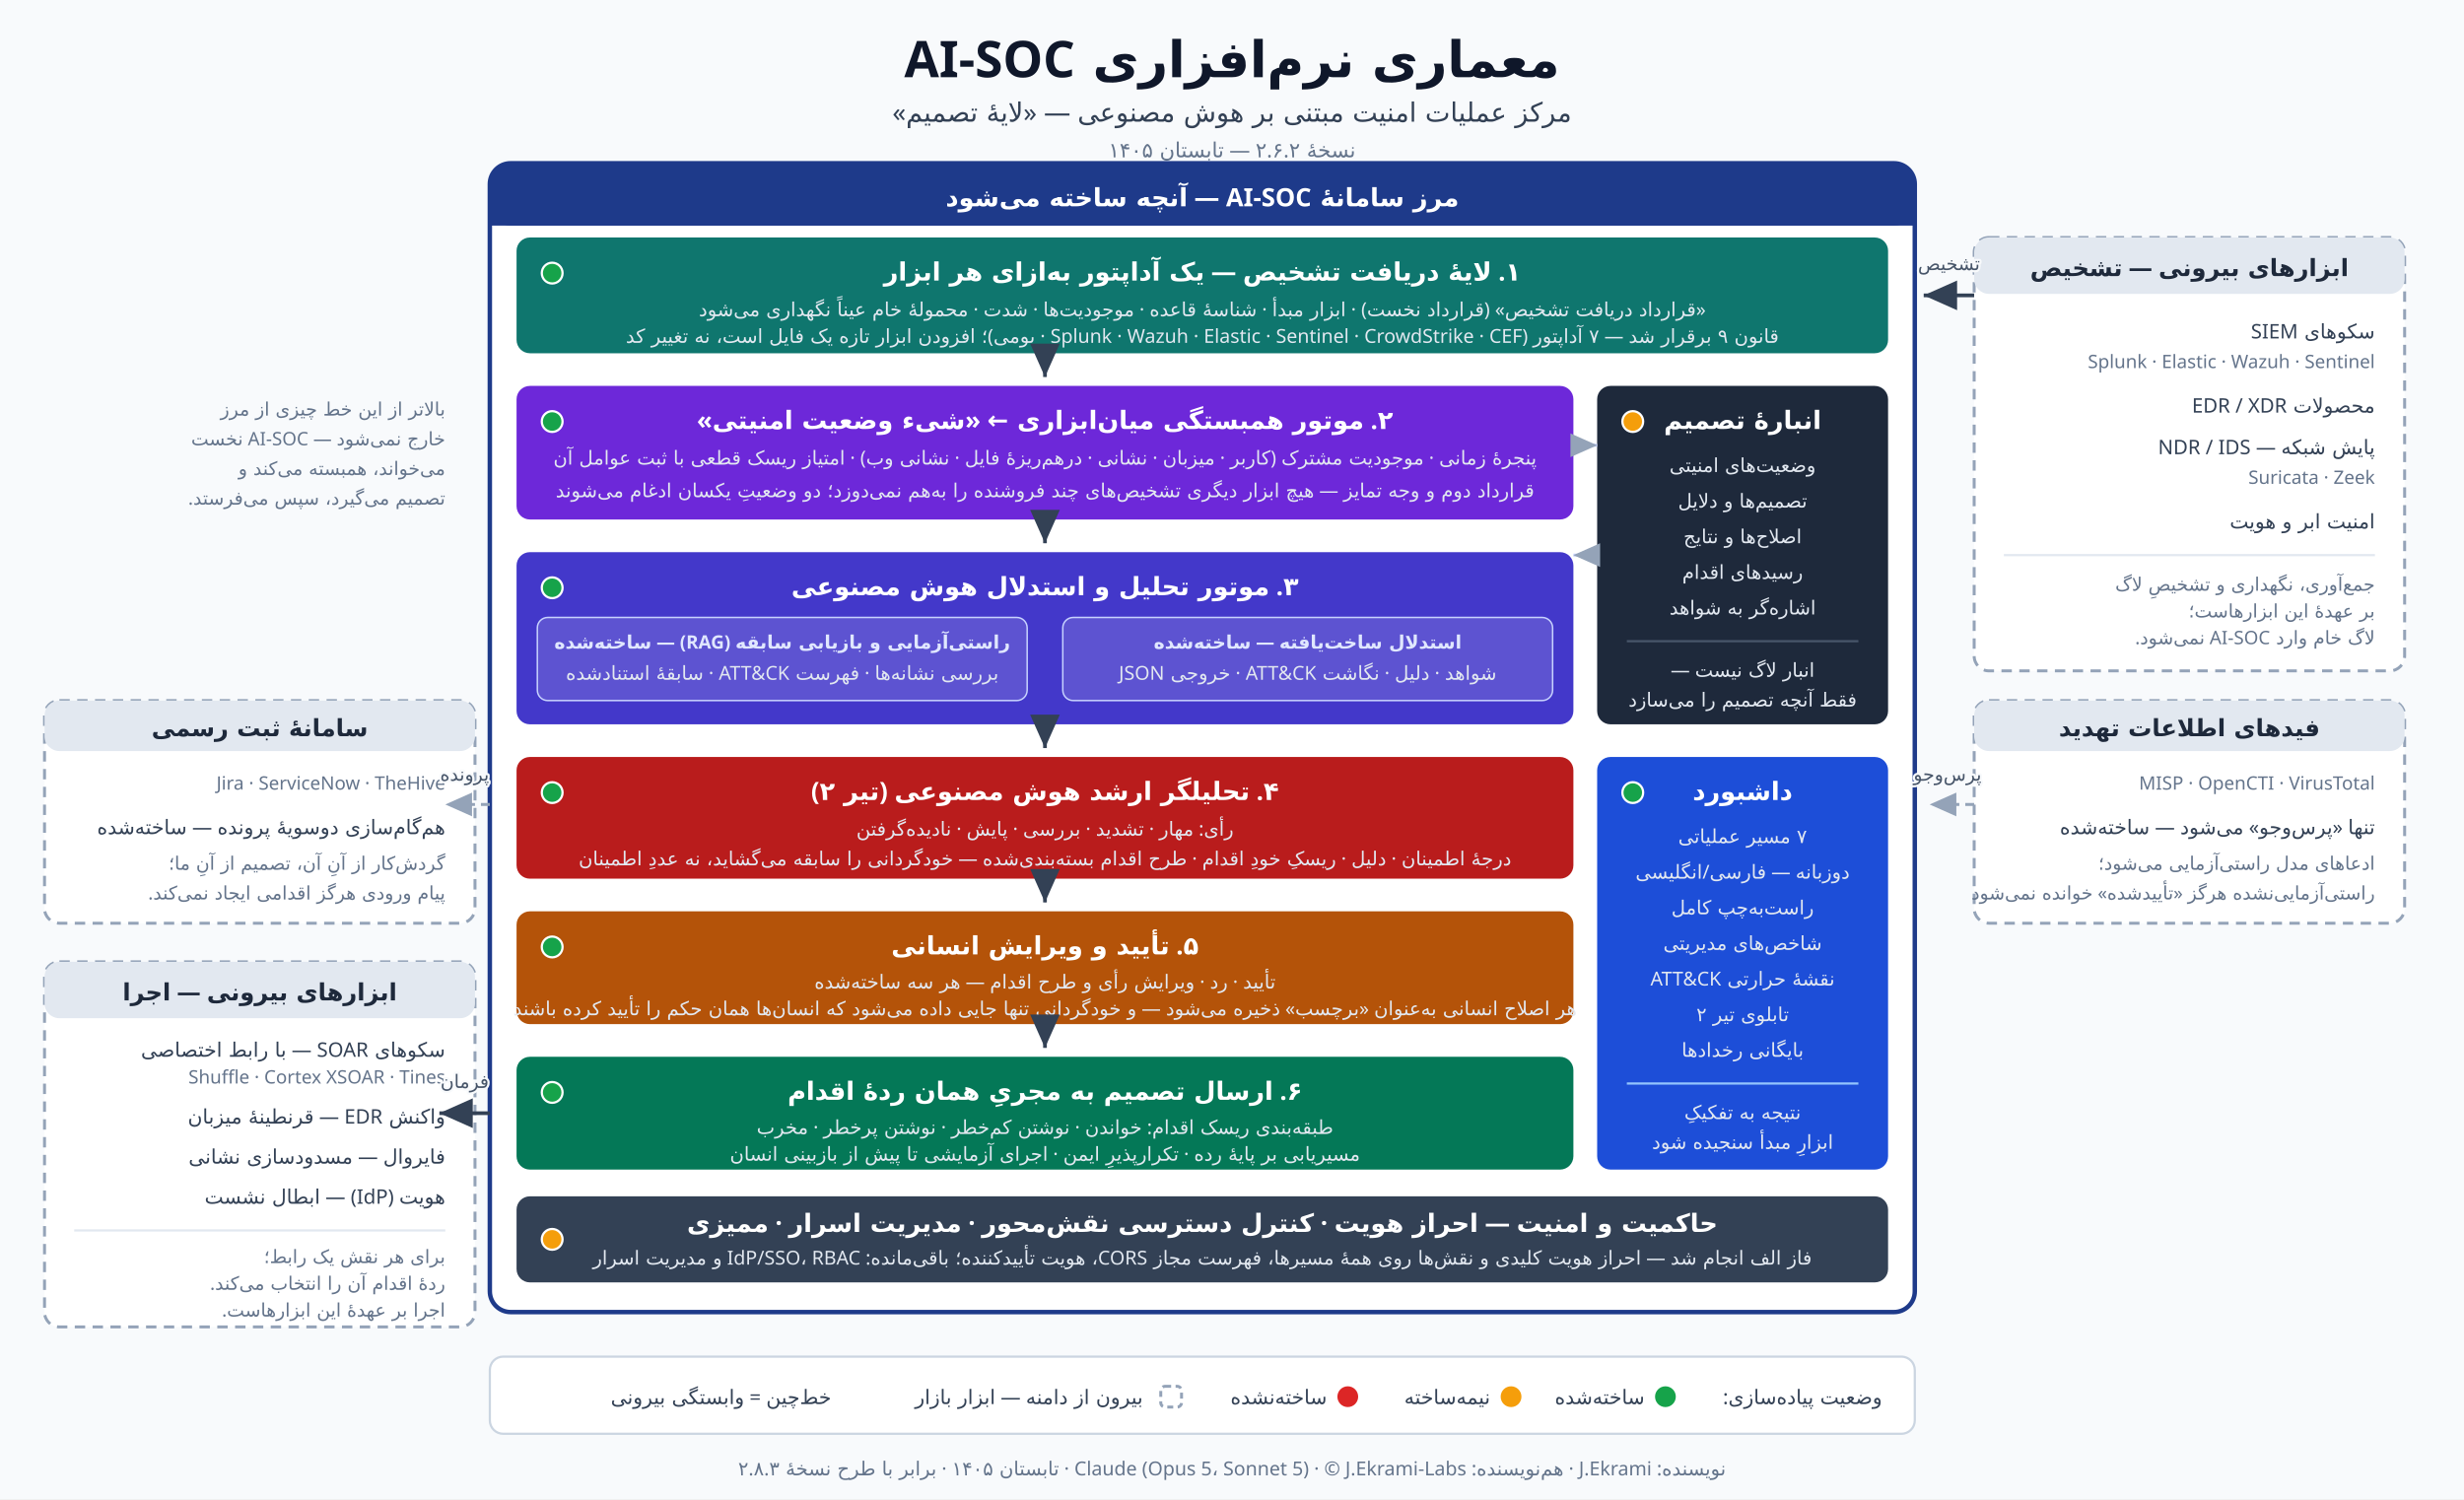
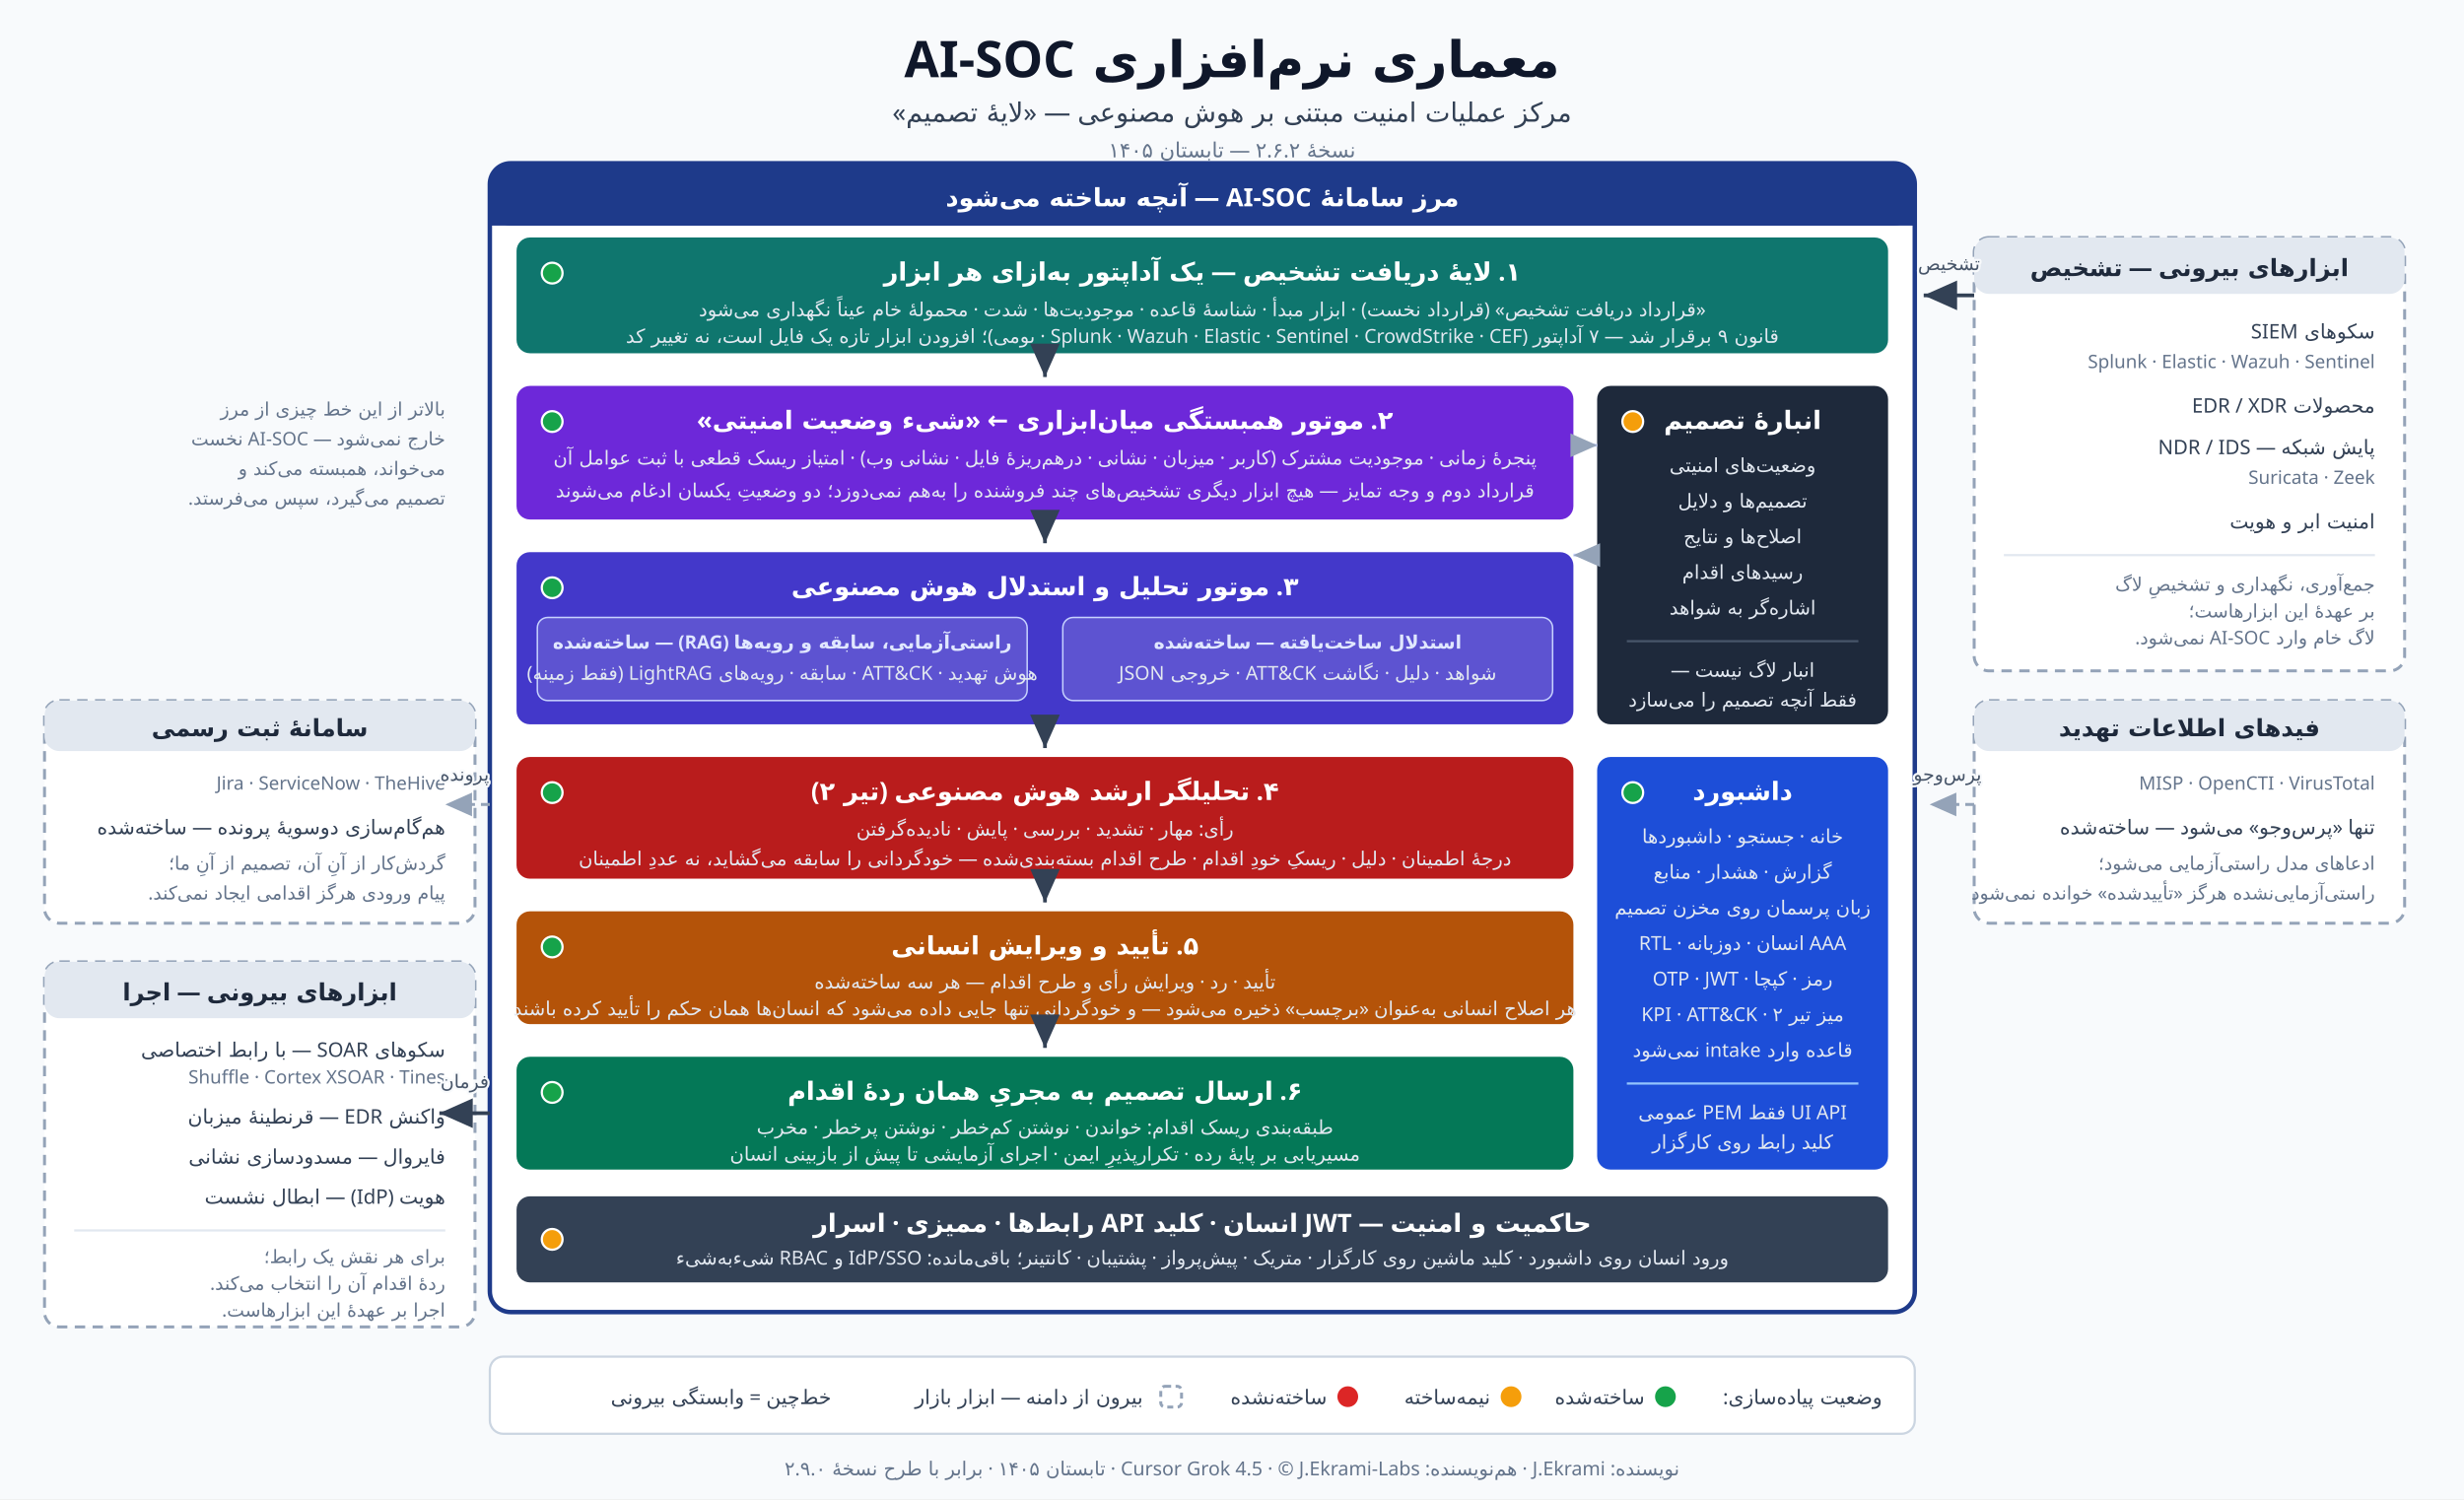
<svg xmlns="http://www.w3.org/2000/svg" viewBox="0 0 1660 1010" width="1660" height="1010" font-family="Vazirmatn, 'Segoe UI', Tahoma, 'Iranian Sans', sans-serif">
  <style>
    text { direction: rtl; }
    .ltr { direction: ltr; unicode-bidi: isolate; }
    .t1 { font-size: 34px; font-weight: 700; fill: #0f172a; }
    .t2 { font-size: 18px; fill: #334155; }
    .t3 { font-size: 14px; fill: #64748b; }
    .box-title { font-size: 17px; font-weight: 700; fill: #ffffff; }
    .box-sub { font-size: 13px; fill: #e2e8f0; }
    .ext-title { font-size: 16px; font-weight: 700; fill: #1e293b; }
    .ext-item { font-size: 13.5px; fill: #334155; }
    .ext-note { font-size: 12.5px; fill: #64748b; }
    .chip { font-size: 12.5px; font-weight: 700; }
    .lbl { font-size: 12.5px; fill: #475569; paint-order: stroke; stroke: #f8fafc; stroke-width: 3px; stroke-linejoin: round; }
    .legend { font-size: 13.5px; fill: #334155; }
    .foot { font-size: 13px; fill: #64748b; }
  </style>
  <defs>
    <marker id="arw" markerWidth="10" markerHeight="10" refX="9" refY="4" orient="auto">
      <path d="M0,0 L9,4 L0,8 z" fill="#334155" />
    </marker>
    <marker id="arwd" markerWidth="10" markerHeight="10" refX="9" refY="4" orient="auto">
      <path d="M0,0 L9,4 L0,8 z" fill="#94a3b8" />
    </marker>
  </defs>
  <rect x="0" y="0" width="1660" height="1010" fill="#f8fafc" />
  <text class="t1" x="830" y="52" text-anchor="middle">معماری نرم‌افزاری AI-SOC</text>
  <text class="t2" x="830" y="82" text-anchor="middle">مرکز عملیات امنیت مبتنی بر هوش مصنوعی — «لایهٔ تصمیم»</text>
  <text class="t3" x="830" y="106" text-anchor="middle">نسخهٔ ۲.۶.۲ — تابستان ۱۴۰۵</text>
  <rect x="1330" y="160" width="290" height="292" rx="10" fill="#ffffff" stroke="#94a3b8" stroke-width="2" stroke-dasharray="7 5" />
  <rect x="1330" y="160" width="290" height="38" rx="10" fill="#e2e8f0" />
  <text class="ext-title" x="1475" y="186" text-anchor="middle">ابزارهای بیرونی — تشخیص</text>
  <text class="ext-item" x="1600" y="228" text-anchor="start">سکوهای SIEM</text>
  <text class="ext-note ltr" x="1600" y="248" text-anchor="end">Splunk · Elastic · Wazuh · Sentinel</text>
  <text class="ext-item" x="1600" y="278" text-anchor="start">محصولات EDR / XDR</text>
  <text class="ext-item" x="1600" y="306" text-anchor="start">پایش شبکه — NDR / IDS</text>
  <text class="ext-note ltr" x="1600" y="326" text-anchor="end">Suricata · Zeek</text>
  <text class="ext-item" x="1600" y="356" text-anchor="start">امنیت ابر و هویت</text>
  <line x1="1350" y1="374" x2="1600" y2="374" stroke="#e2e8f0" stroke-width="1.5" />
  <text class="ext-note" x="1600" y="398" text-anchor="start">جمع‌آوری، نگهداری و تشخیصِ لاگ</text>
  <text class="ext-note" x="1600" y="416" text-anchor="start">بر عهدهٔ این ابزارهاست؛</text>
  <text class="ext-note" x="1600" y="434" text-anchor="start">لاگ خام وارد AI-SOC نمی‌شود.</text>
  <rect x="1330" y="472" width="290" height="150" rx="10" fill="#ffffff" stroke="#94a3b8" stroke-width="2" stroke-dasharray="7 5" />
  <rect x="1330" y="472" width="290" height="34" rx="10" fill="#e2e8f0" />
  <text class="ext-title" x="1475" y="496" text-anchor="middle">فیدهای اطلاعات تهدید</text>
  <text class="ext-note ltr" x="1600" y="532" text-anchor="end">MISP · OpenCTI · VirusTotal</text>
  <text class="ext-item" x="1600" y="562" text-anchor="start">تنها «پرس‌وجو» می‌شود — ساخته‌شده</text>
  <text class="ext-note" x="1600" y="586" text-anchor="start">ادعاهای مدل راستی‌آزمایی می‌شود؛</text>
  <text class="ext-note" x="1600" y="606" text-anchor="start">راستی‌آزمایی‌نشده هرگز «تأییدشده» خوانده نمی‌شود</text>
  <text class="ext-note" x="300" y="280" text-anchor="start">بالاتر از این خط چیزی از مرز</text>
  <text class="ext-note" x="300" y="300" text-anchor="start">خارج نمی‌شود — AI-SOC نخست</text>
  <text class="ext-note" x="300" y="320" text-anchor="start">می‌خواند، همبسته می‌کند و</text>
  <text class="ext-note" x="300" y="340" text-anchor="start">تصمیم می‌گیرد، سپس می‌فرستد.</text>
  <rect x="30" y="648" width="290" height="246" rx="10" fill="#ffffff" stroke="#94a3b8" stroke-width="2" stroke-dasharray="7 5" />
  <rect x="30" y="648" width="290" height="38" rx="10" fill="#e2e8f0" />
  <text class="ext-title" x="175" y="674" text-anchor="middle">ابزارهای بیرونی — اجرا</text>
  <text class="ext-item" x="300" y="712" text-anchor="start">سکوهای SOAR — با رابط اختصاصی</text>
  <text class="ext-note ltr" x="300" y="730" text-anchor="end">Shuffle · Cortex XSOAR · Tines</text>
  <text class="ext-item" x="300" y="757" text-anchor="start">واکنش EDR — قرنطینهٔ میزبان</text>
  <text class="ext-item" x="300" y="784" text-anchor="start">فایروال — مسدودسازی نشانی</text>
  <text class="ext-item" x="300" y="811" text-anchor="start">هویت (IdP) — ابطال نشست</text>
  <line x1="50" y1="829" x2="300" y2="829" stroke="#e2e8f0" stroke-width="1.5" />
  <text class="ext-note" x="300" y="851" text-anchor="start">برای هر نقش یک رابط؛</text>
  <text class="ext-note" x="300" y="869" text-anchor="start">ردهٔ اقدام آن را انتخاب می‌کند.</text>
  <text class="ext-note" x="300" y="887" text-anchor="start">اجرا بر عهدهٔ این ابزارهاست.</text>
  <rect x="30" y="472" width="290" height="150" rx="10" fill="#ffffff" stroke="#94a3b8" stroke-width="2" stroke-dasharray="7 5" />
  <rect x="30" y="472" width="290" height="34" rx="10" fill="#e2e8f0" />
  <text class="ext-title" x="175" y="496" text-anchor="middle">سامانهٔ ثبت رسمی</text>
  <text class="ext-note ltr" x="300" y="532" text-anchor="end">Jira · ServiceNow · TheHive</text>
  <text class="ext-item" x="300" y="562" text-anchor="start">هم‌گام‌سازی دوسویهٔ پرونده — ساخته‌شده</text>
  <text class="ext-note" x="300" y="586" text-anchor="start">گردش‌کار از آنِ آن، تصمیم از آنِ ما؛</text>
  <text class="ext-note" x="300" y="606" text-anchor="start">پیام ورودی هرگز اقدامی ایجاد نمی‌کند.</text>
  <rect x="330" y="110" width="960" height="774" rx="14" fill="#ffffff" stroke="#1e3a8a" stroke-width="3" />
  <rect x="330" y="110" width="960" height="42" rx="14" fill="#1e3a8a" />
  <rect x="330" y="140" width="960" height="12" fill="#1e3a8a" />
  <text class="box-title" x="810" y="139" text-anchor="middle">مرز سامانهٔ AI-SOC — آنچه ساخته می‌شود</text>
  <rect x="348" y="160" width="924" height="78" rx="9" fill="#0f766e" />
  <circle cx="372" cy="184" r="7" fill="#16a34a" stroke="#ffffff" stroke-width="1.5" />
  <text class="box-title" x="810" y="189" text-anchor="middle">۱. لایهٔ دریافت تشخیص — یک آداپتور به‌ازای هر ابزار</text>
  <text class="box-sub" x="810" y="213" text-anchor="middle">«قرارداد دریافت تشخیص» (قرارداد نخست) · ابزار مبدأ · شناسهٔ قاعده · موجودیت‌ها · شدت · محمولهٔ خام عیناً نگهداری می‌شود</text>
  <text class="box-sub" x="810" y="231" text-anchor="middle">قانون ۹ برقرار شد — ۷ آداپتور (Splunk · Wazuh · Elastic · Sentinel · CrowdStrike · CEF · بومی)؛ افزودن ابزار تازه یک فایل است، نه تغییر کد</text>
  <rect x="348" y="260" width="712" height="90" rx="9" fill="#6d28d9" />
  <circle cx="372" cy="284" r="7" fill="#16a34a" stroke="#ffffff" stroke-width="1.5" />
  <text class="box-title" x="704" y="289" text-anchor="middle">۲. موتور همبستگی میان‌ابزاری ← «شیء وضعیت امنیتی»</text>
  <text class="box-sub" x="704" y="313" text-anchor="middle">پنجرهٔ زمانی · موجودیت مشترک (کاربر · میزبان · نشانی · درهم‌ریزهٔ فایل · نشانی وب) · امتیاز ریسک قطعی با ثبت عوامل آن</text>
  <text class="box-sub" x="704" y="335" text-anchor="middle">قرارداد دوم و وجه تمایز — هیچ ابزار دیگری تشخیص‌های چند فروشنده را به‌هم نمی‌دوزد؛ دو وضعیتِ یکسان ادغام می‌شوند</text>
  <rect x="348" y="372" width="712" height="116" rx="9" fill="#4338ca" />
  <circle cx="372" cy="396" r="7" fill="#16a34a" stroke="#ffffff" stroke-width="1.5" />
  <text class="box-title" x="704" y="401" text-anchor="middle">۳. موتور تحلیل و استدلال هوش مصنوعی</text>
  <rect x="716" y="416" width="330" height="56" rx="7" fill="#ffffff" fill-opacity="0.14" stroke="#c7d2fe" stroke-width="1" />
  <text class="chip" x="881" y="437" text-anchor="middle" fill="#e0e7ff">استدلال ساخت‌یافته — ساخته‌شده</text>
  <text class="box-sub" x="881" y="458" text-anchor="middle">شواهد · دلیل · نگاشت ATT&amp;CK · خروجی JSON</text>
  <rect x="362" y="416" width="330" height="56" rx="7" fill="#ffffff" fill-opacity="0.14" stroke="#c7d2fe" stroke-width="1" />
-   <text class="chip" x="527" y="437" text-anchor="middle" fill="#e0e7ff">راستی‌آزمایی و بازیابی سابقه (RAG) — ساخته‌شده</text>
-   <text class="box-sub" x="527" y="458" text-anchor="middle">بررسی نشانه‌ها · فهرست ATT&amp;CK · سابقهٔ استنادشده</text>
+   <text class="chip" x="527" y="437" text-anchor="middle" fill="#e0e7ff">راستی‌آزمایی، سابقه و رویه‌ها (RAG) — ساخته‌شده</text>
+   <text class="box-sub" x="527" y="458" text-anchor="middle">هوش تهدید · ATT&amp;CK · سابقه · رویه‌های LightRAG (فقط زمینه)</text>
  <rect x="348" y="510" width="712" height="82" rx="9" fill="#b91c1c" />
  <circle cx="372" cy="534" r="7" fill="#16a34a" stroke="#ffffff" stroke-width="1.5" />
  <text class="box-title" x="704" y="539" text-anchor="middle">۴. تحلیلگر ارشد هوش مصنوعی (تیر ۲)</text>
  <text class="box-sub" x="704" y="563" text-anchor="middle">رأی: مهار · تشدید · بررسی · پایش · نادیده‌گرفتن</text>
  <text class="box-sub" x="704" y="583" text-anchor="middle">درجهٔ اطمینان · دلیل · ریسکِ خودِ اقدام · طرح اقدام بسته‌بندی‌شده — خودگردانی را سابقه می‌گشاید، نه عددِ اطمینان</text>
  <rect x="348" y="614" width="712" height="76" rx="9" fill="#b45309" />
  <circle cx="372" cy="638" r="7" fill="#16a34a" stroke="#ffffff" stroke-width="1.5" />
  <text class="box-title" x="704" y="643" text-anchor="middle">۵. تأیید و ویرایش انسانی</text>
  <text class="box-sub" x="704" y="666" text-anchor="middle">تأیید · رد · ویرایش رأی و طرح اقدام — هر سه ساخته‌شده</text>
  <text class="box-sub" x="704" y="684" text-anchor="middle">هر اصلاح انسانی به‌عنوان «برچسب» ذخیره می‌شود — و خودگردانی تنها جایی داده می‌شود که انسان‌ها همان حکم را تأیید کرده باشند</text>
  <rect x="348" y="712" width="712" height="76" rx="9" fill="#047857" />
  <circle cx="372" cy="736" r="7" fill="#16a34a" stroke="#ffffff" stroke-width="1.5" />
  <text class="box-title" x="704" y="741" text-anchor="middle">۶. ارسال تصمیم به مجریِ همان ردهٔ اقدام</text>
  <text class="box-sub" x="704" y="764" text-anchor="middle">طبقه‌بندی ریسک اقدام: خواندن · نوشتن کم‌خطر · نوشتن پرخطر · مخرب</text>
  <text class="box-sub" x="704" y="782" text-anchor="middle">مسیریابی بر پایهٔ رده · تکرارپذیرِ ایمن · اجرای آزمایشی تا پیش از بازبینی انسان</text>
  <rect x="1076" y="260" width="196" height="228" rx="9" fill="#1e293b" />
  <circle cx="1100" cy="284" r="7" fill="#f59e0b" stroke="#ffffff" stroke-width="1.5" />
  <text class="box-title" x="1174" y="289" text-anchor="middle">انبارهٔ تصمیم</text>
  <text class="box-sub" x="1174" y="318" text-anchor="middle">وضعیت‌های امنیتی</text>
  <text class="box-sub" x="1174" y="342" text-anchor="middle">تصمیم‌ها و دلایل</text>
  <text class="box-sub" x="1174" y="366" text-anchor="middle">اصلاح‌ها و نتایج</text>
  <text class="box-sub" x="1174" y="390" text-anchor="middle">رسیدهای اقدام</text>
  <text class="box-sub" x="1174" y="414" text-anchor="middle">اشاره‌گر به شواهد</text>
  <line x1="1096" y1="432" x2="1252" y2="432" stroke="#475569" stroke-width="1.5" />
  <text class="box-sub" x="1174" y="456" text-anchor="middle">انبار لاگ نیست —</text>
  <text class="box-sub" x="1174" y="476" text-anchor="middle">فقط آنچه تصمیم را می‌سازد</text>
  <rect x="1076" y="510" width="196" height="278" rx="9" fill="#1d4ed8" />
  <circle cx="1100" cy="534" r="7" fill="#16a34a" stroke="#ffffff" stroke-width="1.5" />
  <text class="box-title" x="1174" y="539" text-anchor="middle">داشبورد</text>
-   <text class="box-sub" x="1174" y="568" text-anchor="middle">۷ مسیر عملیاتی</text>
-   <text class="box-sub" x="1174" y="592" text-anchor="middle">دوزبانه — فارسی/انگلیسی</text>
-   <text class="box-sub" x="1174" y="616" text-anchor="middle">راست‌به‌چپ کامل</text>
-   <text class="box-sub" x="1174" y="640" text-anchor="middle">شاخص‌های مدیریتی</text>
-   <text class="box-sub" x="1174" y="664" text-anchor="middle">نقشهٔ حرارتی ATT&amp;CK</text>
-   <text class="box-sub" x="1174" y="688" text-anchor="middle">تابلوی تیر ۲</text>
-   <text class="box-sub" x="1174" y="712" text-anchor="middle">بایگانی رخدادها</text>
+   <text class="box-sub" x="1174" y="568" text-anchor="middle">خانه · جستجو · داشبوردها</text>
+   <text class="box-sub" x="1174" y="592" text-anchor="middle">گزارش · هشدار · منابع</text>
+   <text class="box-sub" x="1174" y="616" text-anchor="middle">زبان پرسمان روی مخزن تصمیم</text>
+   <text class="box-sub" x="1174" y="640" text-anchor="middle">AAA انسان · دوزبانه · RTL</text>
+   <text class="box-sub" x="1174" y="664" text-anchor="middle">رمز · کپچا · OTP · JWT</text>
+   <text class="box-sub" x="1174" y="688" text-anchor="middle">میز تیر ۲ · KPI · ATT&amp;CK</text>
+   <text class="box-sub" x="1174" y="712" text-anchor="middle">قاعده وارد intake نمی‌شود</text>
  <line x1="1096" y1="730" x2="1252" y2="730" stroke="#93c5fd" stroke-width="1.5" />
-   <text class="box-sub" x="1174" y="754" text-anchor="middle">نتیجه به تفکیکِ</text>
-   <text class="box-sub" x="1174" y="774" text-anchor="middle">ابزارِ مبدأ سنجیده شود</text>
+   <text class="box-sub" x="1174" y="754" text-anchor="middle">UI API فقط PEM عمومی</text>
+   <text class="box-sub" x="1174" y="774" text-anchor="middle">کلید رابط روی کارگزار</text>
  <rect x="348" y="806" width="924" height="58" rx="9" fill="#334155" />
  <circle cx="372" cy="835" r="7" fill="#f59e0b" stroke="#ffffff" stroke-width="1.5" />
-   <text class="box-title" x="810" y="830" text-anchor="middle">حاکمیت و امنیت — احراز هویت · کنترل دسترسی نقش‌محور · مدیریت اسرار · ممیزی</text>
-   <text class="box-sub" x="810" y="852" text-anchor="middle">فاز الف انجام شد — احراز هویت کلیدی و نقش‌ها روی همهٔ مسیرها، فهرست مجاز CORS، هویت تأییدکننده؛ باقی‌مانده: IdP/SSO، RBAC و مدیریت اسرار</text>
+   <text class="box-title" x="810" y="830" text-anchor="middle">حاکمیت و امنیت — JWT انسان · کلید API رابط‌ها · ممیزی · اسرار</text>
+   <text class="box-sub" x="810" y="852" text-anchor="middle">ورود انسان روی داشبورد · کلید ماشین روی کارگزار · متریک · پیش‌پرواز · پشتیبان · کانتینر؛ باقی‌مانده: IdP/SSO و RBAC شیءبه‌شیء</text>
  <line x1="1330" y1="199" x2="1296" y2="199" stroke="#334155" stroke-width="2.5" marker-end="url(#arw)" />
  <text class="lbl" x="1313" y="182" text-anchor="middle">تشخیص</text>
  <line x1="704" y1="238" x2="704" y2="254" stroke="#334155" stroke-width="2.5" marker-end="url(#arw)" />
  <line x1="704" y1="350" x2="704" y2="366" stroke="#334155" stroke-width="2.5" marker-end="url(#arw)" />
  <line x1="704" y1="488" x2="704" y2="504" stroke="#334155" stroke-width="2.5" marker-end="url(#arw)" />
  <line x1="704" y1="592" x2="704" y2="608" stroke="#334155" stroke-width="2.5" marker-end="url(#arw)" />
  <line x1="704" y1="690" x2="704" y2="706" stroke="#334155" stroke-width="2.5" marker-end="url(#arw)" />
  <line x1="330" y1="750" x2="296" y2="750" stroke="#334155" stroke-width="2.5" marker-end="url(#arw)" />
  <text class="lbl" x="313" y="733" text-anchor="middle">فرمان</text>
  <path d="M1330 542 L1300 542" stroke="#94a3b8" stroke-width="2" stroke-dasharray="6 4" marker-end="url(#arwd)" />
  <text class="lbl" x="1312" y="526" text-anchor="middle">پرس‌وجو</text>
  <path d="M330 542 L300 542" stroke="#94a3b8" stroke-width="2" stroke-dasharray="6 4" marker-end="url(#arwd)" />
  <text class="lbl" x="313" y="526" text-anchor="middle">پرونده</text>
  <path d="M1076 374 L1060 374" stroke="#c7d2fe" stroke-width="2" stroke-dasharray="6 4" marker-end="url(#arwd)" />
  <path d="M1060 300 L1076 300" stroke="#c7d2fe" stroke-width="2" stroke-dasharray="6 4" marker-end="url(#arwd)" />
  <rect x="330" y="914" width="960" height="52" rx="9" fill="#ffffff" stroke="#cbd5e1" stroke-width="1.5" />
  <text class="legend" x="1268" y="946" text-anchor="start">وضعیت پیاده‌سازی:</text>
  <circle cx="1122" cy="941" r="7" fill="#16a34a" />
  <text class="legend" x="1108" y="946" text-anchor="start">ساخته‌شده</text>
  <circle cx="1018" cy="941" r="7" fill="#f59e0b" />
  <text class="legend" x="1004" y="946" text-anchor="start">نیمه‌ساخته</text>
  <circle cx="908" cy="941" r="7" fill="#dc2626" />
  <text class="legend" x="894" y="946" text-anchor="start">ساخته‌نشده</text>
  <rect x="782" y="934" width="14" height="14" rx="3" fill="#ffffff" stroke="#94a3b8" stroke-width="2" stroke-dasharray="4 3" />
  <text class="legend" x="770" y="946" text-anchor="start">بیرون از دامنه — ابزار بازار</text>
  <text class="legend" x="560" y="946" text-anchor="start">خط‌چین = وابستگی بیرونی</text>
-   <text class="foot" x="830" y="994" text-anchor="middle">نویسنده: J.Ekrami · هم‌نویسنده: Claude (Opus 5، Sonnet 5) · © J.Ekrami-Labs · تابستان ۱۴۰۵ · برابر با طرح نسخهٔ ۲.۸.۳</text>
+   <text class="foot" x="830" y="994" text-anchor="middle">نویسنده: J.Ekrami · هم‌نویسنده: Cursor Grok 4.5 · © J.Ekrami-Labs · تابستان ۱۴۰۵ · برابر با طرح نسخهٔ ۲.۹.۰</text>
</svg>
